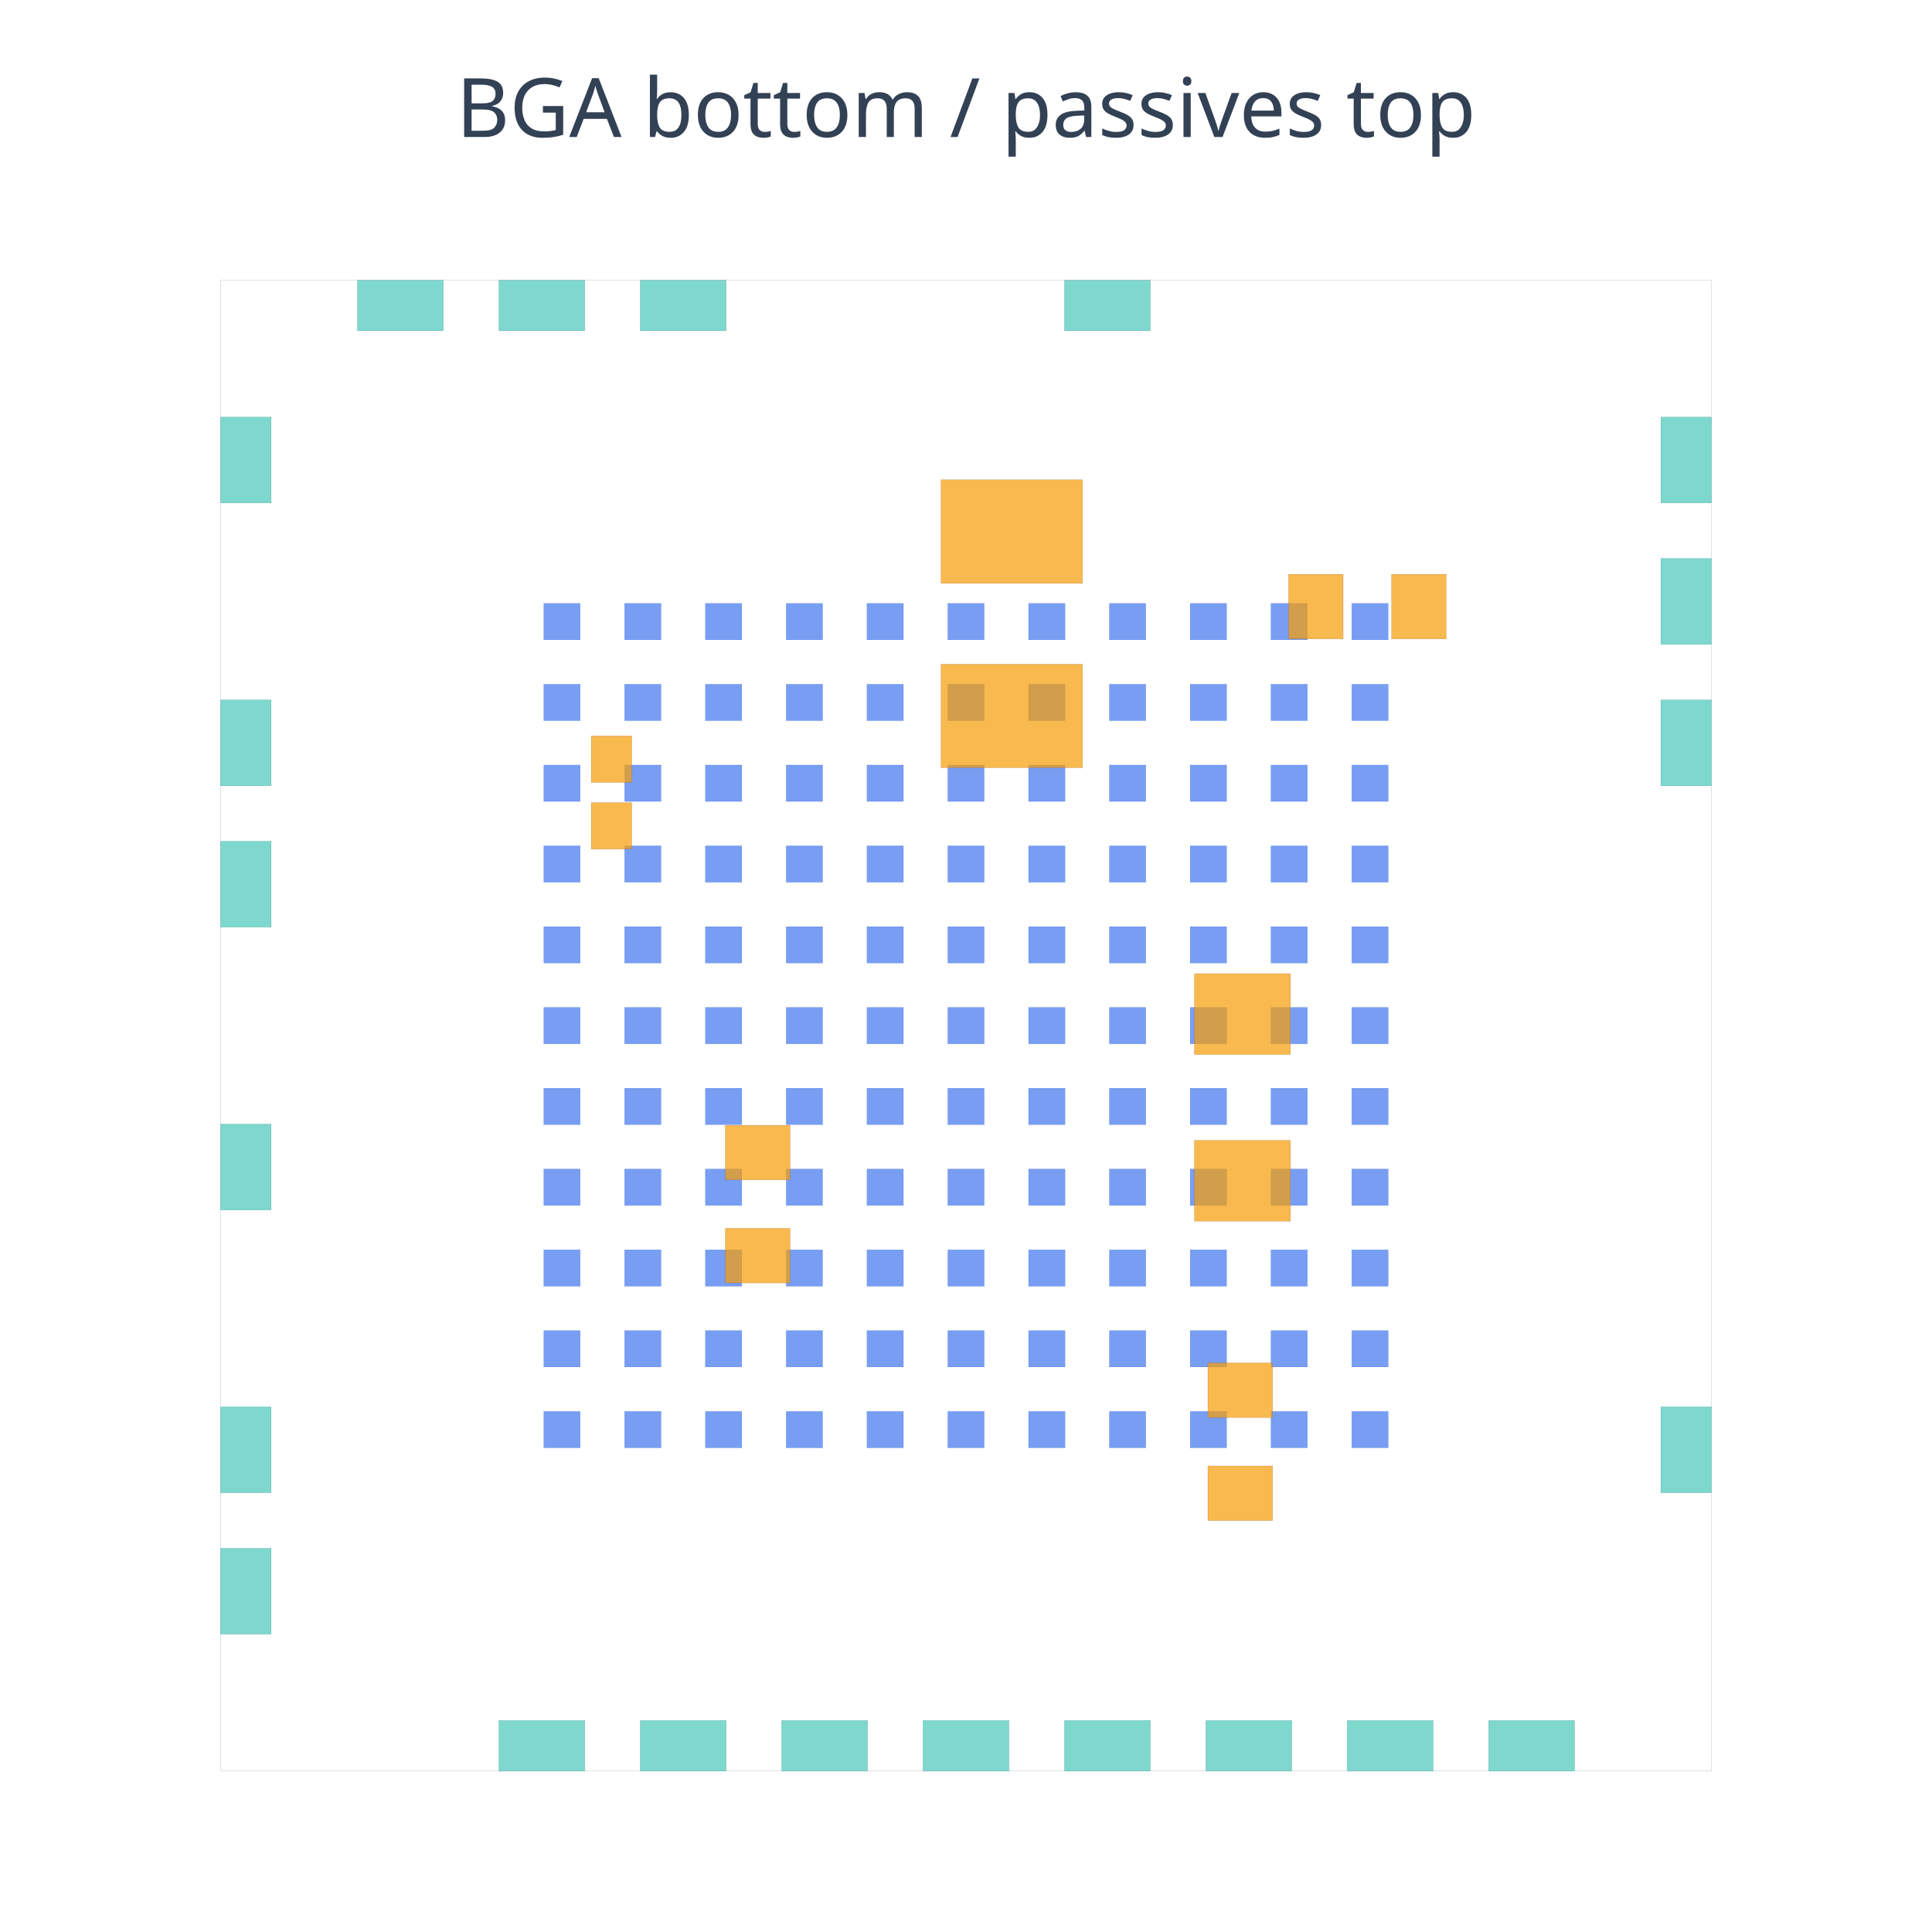
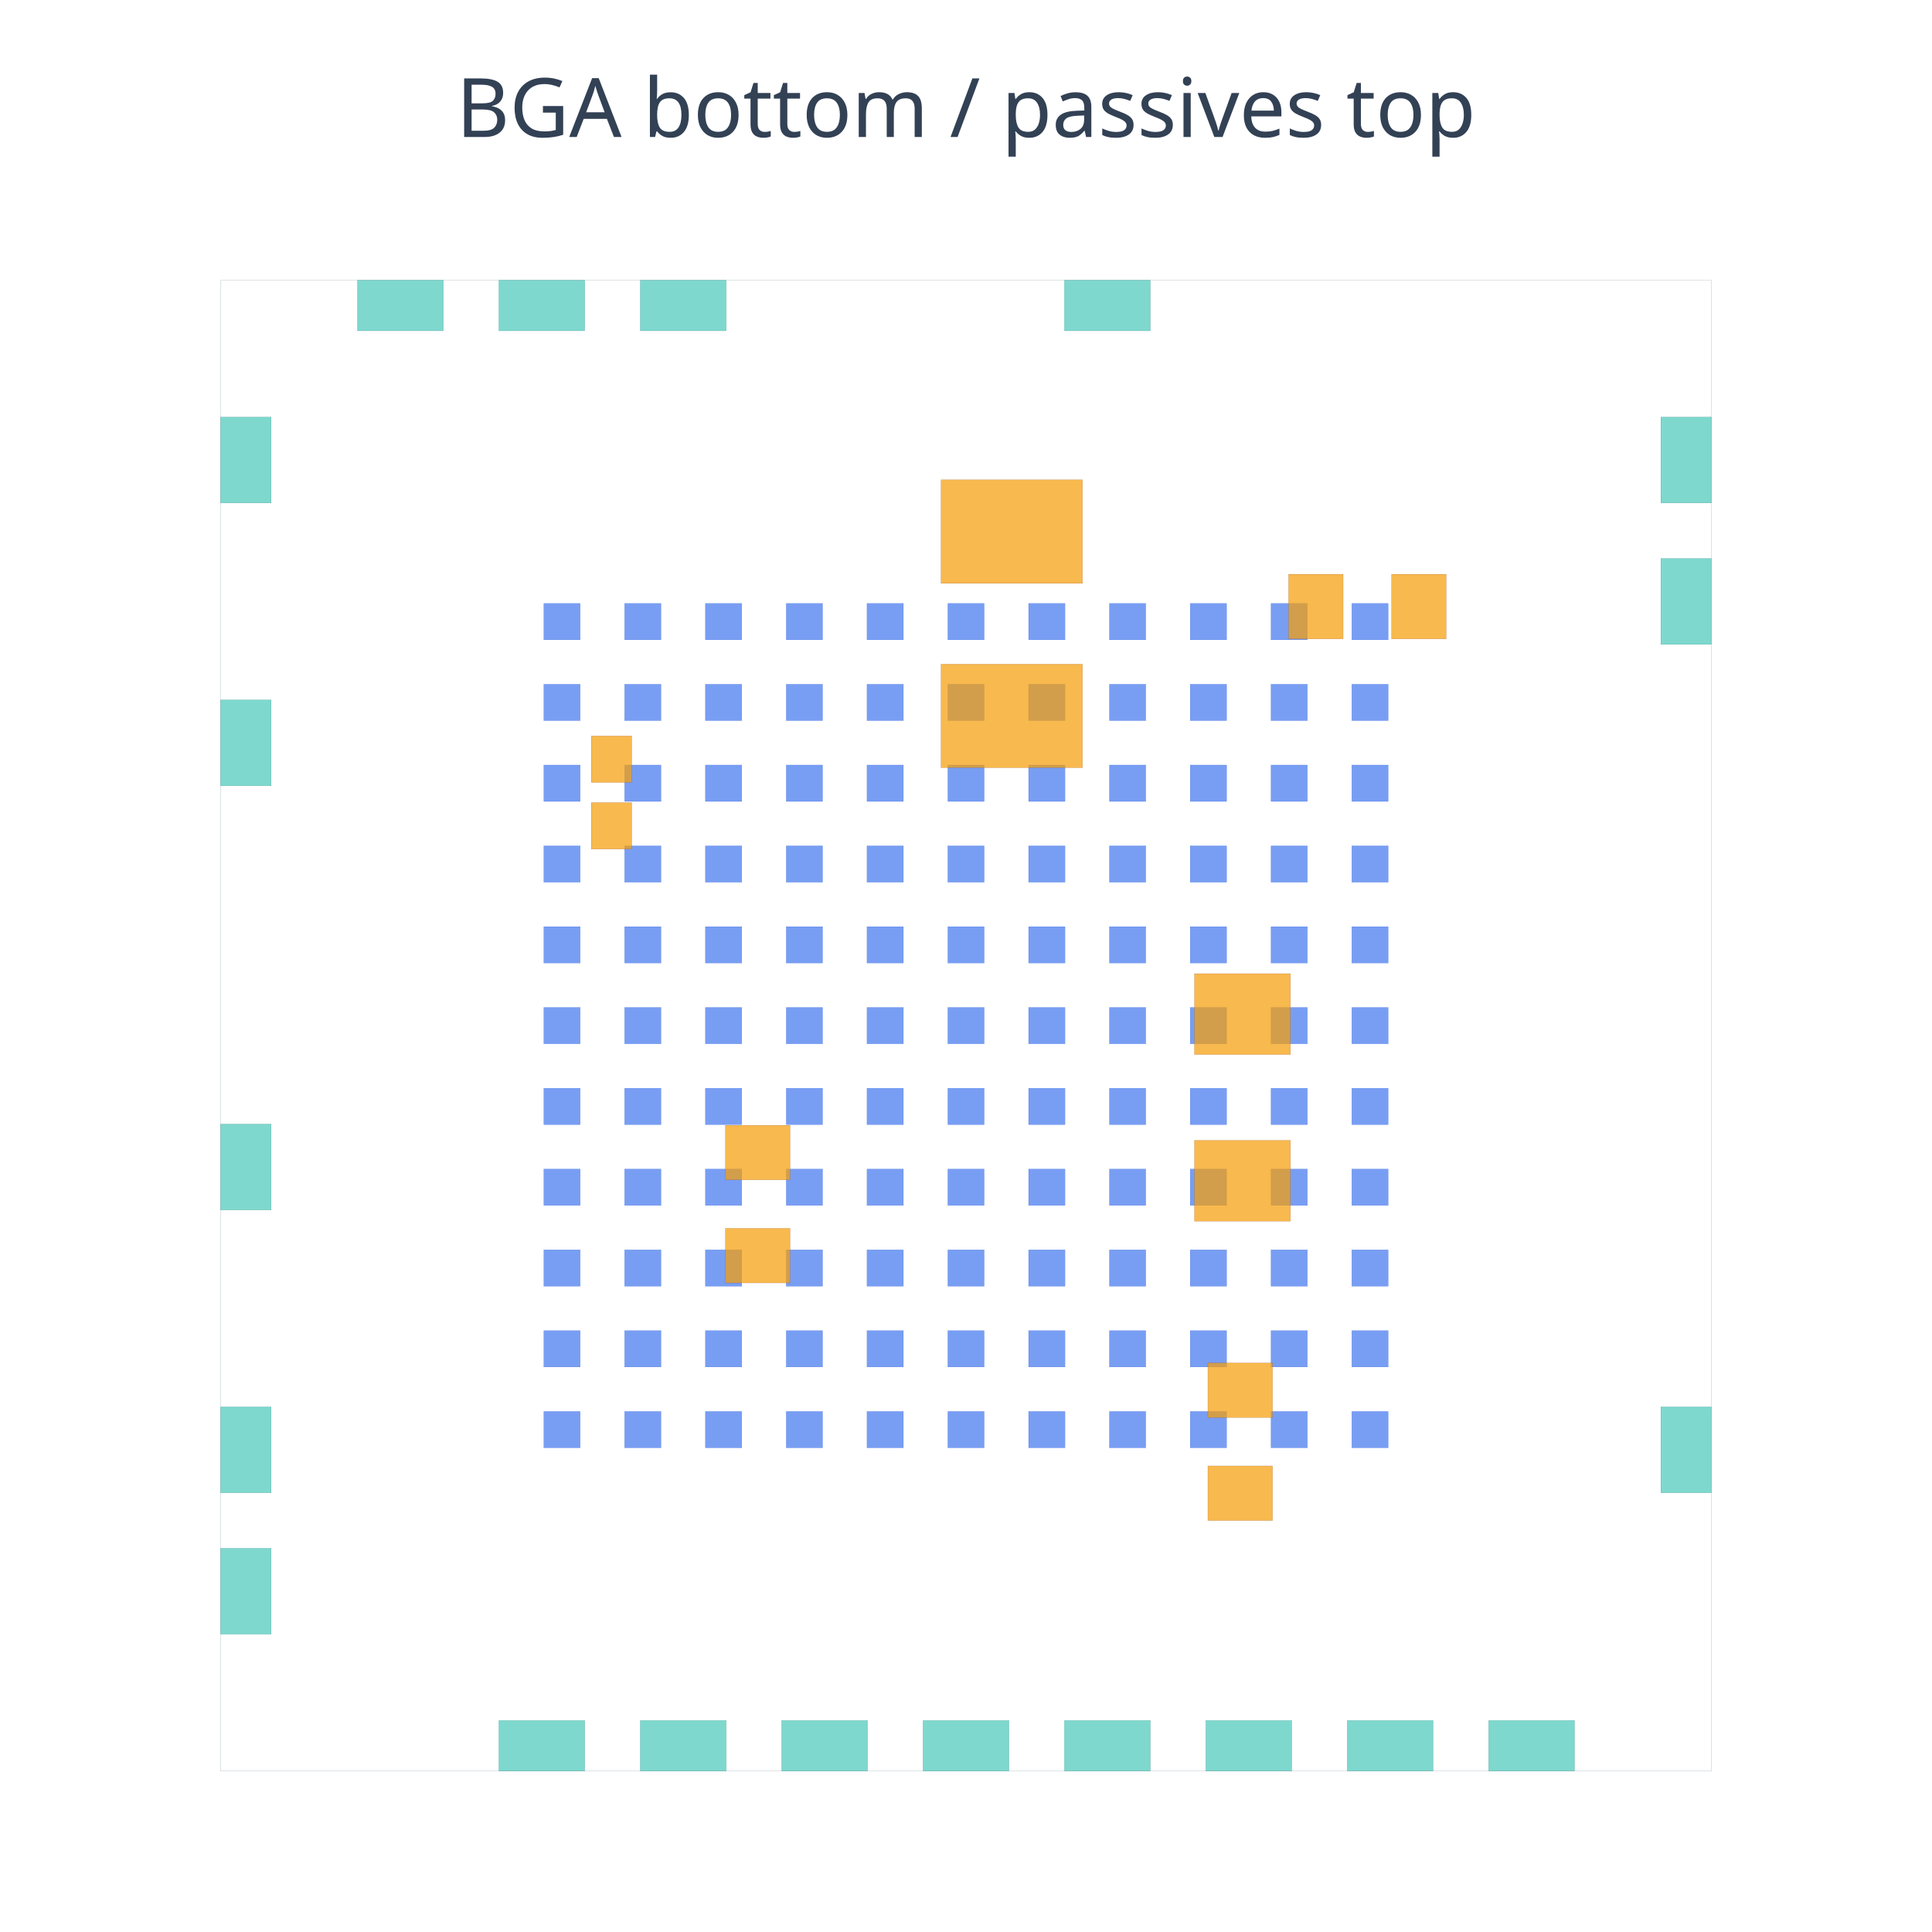
<svg xmlns="http://www.w3.org/2000/svg" width="480" height="480" viewBox="0 0 480 480">
  <rect width="100%" height="100%" fill="white" />
  <g>
    <rect data-type="rect" data-label="board" data-x="0" data-y="0" x="54.815" y="69.63" width="370.37" height="370.37" fill="rgba(255,255,255,0)" stroke="#64748b" stroke-width="0.04" />
  </g>
  <g>
    <rect data-type="rect" data-label="BGA" data-x="4" data-y="4" x="335.855" y="149.927" width="9.033" height="9.033" fill="rgba(37, 99, 235, 0.62)" stroke="#1d4ed8" stroke-width="0.04" />
  </g>
  <g>
    <rect data-type="rect" data-label="BGA" data-x="3.2" data-y="4" x="315.78" y="149.927" width="9.033" height="9.033" fill="rgba(37, 99, 235, 0.62)" stroke="#1d4ed8" stroke-width="0.04" />
  </g>
  <g>
    <rect data-type="rect" data-label="BGA" data-x="2.4" data-y="4" x="295.706" y="149.927" width="9.033" height="9.033" fill="rgba(37, 99, 235, 0.62)" stroke="#1d4ed8" stroke-width="0.04" />
  </g>
  <g>
    <rect data-type="rect" data-label="BGA" data-x="1.6" data-y="4" x="275.632" y="149.927" width="9.033" height="9.033" fill="rgba(37, 99, 235, 0.62)" stroke="#1d4ed8" stroke-width="0.04" />
  </g>
  <g>
    <rect data-type="rect" data-label="BGA" data-x="0.8" data-y="4" x="255.558" y="149.927" width="9.033" height="9.033" fill="rgba(37, 99, 235, 0.62)" stroke="#1d4ed8" stroke-width="0.04" />
  </g>
  <g>
    <rect data-type="rect" data-label="BGA" data-x="0" data-y="4" x="235.483" y="149.927" width="9.033" height="9.033" fill="rgba(37, 99, 235, 0.62)" stroke="#1d4ed8" stroke-width="0.04" />
  </g>
  <g>
    <rect data-type="rect" data-label="BGA" data-x="-0.8" data-y="4" x="215.409" y="149.927" width="9.033" height="9.033" fill="rgba(37, 99, 235, 0.62)" stroke="#1d4ed8" stroke-width="0.04" />
  </g>
  <g>
    <rect data-type="rect" data-label="BGA" data-x="-1.6" data-y="4" x="195.335" y="149.927" width="9.033" height="9.033" fill="rgba(37, 99, 235, 0.62)" stroke="#1d4ed8" stroke-width="0.04" />
  </g>
  <g>
    <rect data-type="rect" data-label="BGA" data-x="-2.4" data-y="4" x="175.26" y="149.927" width="9.033" height="9.033" fill="rgba(37, 99, 235, 0.62)" stroke="#1d4ed8" stroke-width="0.04" />
  </g>
  <g>
    <rect data-type="rect" data-label="BGA" data-x="-3.2" data-y="4" x="155.186" y="149.927" width="9.033" height="9.033" fill="rgba(37, 99, 235, 0.62)" stroke="#1d4ed8" stroke-width="0.04" />
  </g>
  <g>
    <rect data-type="rect" data-label="BGA" data-x="-4" data-y="4" x="135.112" y="149.927" width="9.033" height="9.033" fill="rgba(37, 99, 235, 0.62)" stroke="#1d4ed8" stroke-width="0.04" />
  </g>
  <g>
    <rect data-type="rect" data-label="BGA" data-x="4" data-y="3.2" x="335.855" y="170.001" width="9.033" height="9.033" fill="rgba(37, 99, 235, 0.62)" stroke="#1d4ed8" stroke-width="0.04" />
  </g>
  <g>
    <rect data-type="rect" data-label="BGA" data-x="3.2" data-y="3.2" x="315.78" y="170.001" width="9.033" height="9.033" fill="rgba(37, 99, 235, 0.62)" stroke="#1d4ed8" stroke-width="0.04" />
  </g>
  <g>
    <rect data-type="rect" data-label="BGA" data-x="2.4" data-y="3.2" x="295.706" y="170.001" width="9.033" height="9.033" fill="rgba(37, 99, 235, 0.62)" stroke="#1d4ed8" stroke-width="0.04" />
  </g>
  <g>
    <rect data-type="rect" data-label="BGA" data-x="1.6" data-y="3.2" x="275.632" y="170.001" width="9.033" height="9.033" fill="rgba(37, 99, 235, 0.62)" stroke="#1d4ed8" stroke-width="0.04" />
  </g>
  <g>
    <rect data-type="rect" data-label="BGA" data-x="0.8" data-y="3.2" x="255.558" y="170.001" width="9.033" height="9.033" fill="rgba(37, 99, 235, 0.62)" stroke="#1d4ed8" stroke-width="0.04" />
  </g>
  <g>
    <rect data-type="rect" data-label="BGA" data-x="0" data-y="3.2" x="235.483" y="170.001" width="9.033" height="9.033" fill="rgba(37, 99, 235, 0.62)" stroke="#1d4ed8" stroke-width="0.04" />
  </g>
  <g>
    <rect data-type="rect" data-label="BGA" data-x="-0.8" data-y="3.2" x="215.409" y="170.001" width="9.033" height="9.033" fill="rgba(37, 99, 235, 0.62)" stroke="#1d4ed8" stroke-width="0.04" />
  </g>
  <g>
    <rect data-type="rect" data-label="BGA" data-x="-1.6" data-y="3.2" x="195.335" y="170.001" width="9.033" height="9.033" fill="rgba(37, 99, 235, 0.62)" stroke="#1d4ed8" stroke-width="0.04" />
  </g>
  <g>
    <rect data-type="rect" data-label="BGA" data-x="-2.4" data-y="3.2" x="175.26" y="170.001" width="9.033" height="9.033" fill="rgba(37, 99, 235, 0.62)" stroke="#1d4ed8" stroke-width="0.04" />
  </g>
  <g>
    <rect data-type="rect" data-label="BGA" data-x="-3.2" data-y="3.2" x="155.186" y="170.001" width="9.033" height="9.033" fill="rgba(37, 99, 235, 0.62)" stroke="#1d4ed8" stroke-width="0.04" />
  </g>
  <g>
    <rect data-type="rect" data-label="BGA" data-x="-4" data-y="3.2" x="135.112" y="170.001" width="9.033" height="9.033" fill="rgba(37, 99, 235, 0.62)" stroke="#1d4ed8" stroke-width="0.04" />
  </g>
  <g>
    <rect data-type="rect" data-label="BGA" data-x="4" data-y="2.4" x="335.855" y="190.075" width="9.033" height="9.033" fill="rgba(37, 99, 235, 0.62)" stroke="#1d4ed8" stroke-width="0.04" />
  </g>
  <g>
    <rect data-type="rect" data-label="BGA" data-x="3.2" data-y="2.4" x="315.78" y="190.075" width="9.033" height="9.033" fill="rgba(37, 99, 235, 0.62)" stroke="#1d4ed8" stroke-width="0.04" />
  </g>
  <g>
    <rect data-type="rect" data-label="BGA" data-x="2.4" data-y="2.4" x="295.706" y="190.075" width="9.033" height="9.033" fill="rgba(37, 99, 235, 0.62)" stroke="#1d4ed8" stroke-width="0.04" />
  </g>
  <g>
    <rect data-type="rect" data-label="BGA" data-x="1.6" data-y="2.4" x="275.632" y="190.075" width="9.033" height="9.033" fill="rgba(37, 99, 235, 0.62)" stroke="#1d4ed8" stroke-width="0.04" />
  </g>
  <g>
    <rect data-type="rect" data-label="BGA" data-x="0.8" data-y="2.4" x="255.558" y="190.075" width="9.033" height="9.033" fill="rgba(37, 99, 235, 0.62)" stroke="#1d4ed8" stroke-width="0.04" />
  </g>
  <g>
    <rect data-type="rect" data-label="BGA" data-x="0" data-y="2.4" x="235.483" y="190.075" width="9.033" height="9.033" fill="rgba(37, 99, 235, 0.62)" stroke="#1d4ed8" stroke-width="0.04" />
  </g>
  <g>
    <rect data-type="rect" data-label="BGA" data-x="-0.8" data-y="2.4" x="215.409" y="190.075" width="9.033" height="9.033" fill="rgba(37, 99, 235, 0.62)" stroke="#1d4ed8" stroke-width="0.04" />
  </g>
  <g>
    <rect data-type="rect" data-label="BGA" data-x="-1.6" data-y="2.4" x="195.335" y="190.075" width="9.033" height="9.033" fill="rgba(37, 99, 235, 0.62)" stroke="#1d4ed8" stroke-width="0.04" />
  </g>
  <g>
    <rect data-type="rect" data-label="BGA" data-x="-2.4" data-y="2.4" x="175.26" y="190.075" width="9.033" height="9.033" fill="rgba(37, 99, 235, 0.62)" stroke="#1d4ed8" stroke-width="0.04" />
  </g>
  <g>
    <rect data-type="rect" data-label="BGA" data-x="-3.2" data-y="2.4" x="155.186" y="190.075" width="9.033" height="9.033" fill="rgba(37, 99, 235, 0.62)" stroke="#1d4ed8" stroke-width="0.04" />
  </g>
  <g>
    <rect data-type="rect" data-label="BGA" data-x="-4" data-y="2.4" x="135.112" y="190.075" width="9.033" height="9.033" fill="rgba(37, 99, 235, 0.62)" stroke="#1d4ed8" stroke-width="0.04" />
  </g>
  <g>
    <rect data-type="rect" data-label="BGA" data-x="4" data-y="1.6" x="335.855" y="210.15" width="9.033" height="9.033" fill="rgba(37, 99, 235, 0.62)" stroke="#1d4ed8" stroke-width="0.04" />
  </g>
  <g>
    <rect data-type="rect" data-label="BGA" data-x="3.2" data-y="1.6" x="315.78" y="210.15" width="9.033" height="9.033" fill="rgba(37, 99, 235, 0.62)" stroke="#1d4ed8" stroke-width="0.04" />
  </g>
  <g>
    <rect data-type="rect" data-label="BGA" data-x="2.4" data-y="1.6" x="295.706" y="210.15" width="9.033" height="9.033" fill="rgba(37, 99, 235, 0.62)" stroke="#1d4ed8" stroke-width="0.04" />
  </g>
  <g>
    <rect data-type="rect" data-label="BGA" data-x="1.6" data-y="1.6" x="275.632" y="210.15" width="9.033" height="9.033" fill="rgba(37, 99, 235, 0.62)" stroke="#1d4ed8" stroke-width="0.04" />
  </g>
  <g>
    <rect data-type="rect" data-label="BGA" data-x="0.8" data-y="1.6" x="255.558" y="210.15" width="9.033" height="9.033" fill="rgba(37, 99, 235, 0.62)" stroke="#1d4ed8" stroke-width="0.04" />
  </g>
  <g>
    <rect data-type="rect" data-label="BGA" data-x="0" data-y="1.6" x="235.483" y="210.15" width="9.033" height="9.033" fill="rgba(37, 99, 235, 0.62)" stroke="#1d4ed8" stroke-width="0.04" />
  </g>
  <g>
    <rect data-type="rect" data-label="BGA" data-x="-0.8" data-y="1.6" x="215.409" y="210.15" width="9.033" height="9.033" fill="rgba(37, 99, 235, 0.62)" stroke="#1d4ed8" stroke-width="0.04" />
  </g>
  <g>
    <rect data-type="rect" data-label="BGA" data-x="-1.6" data-y="1.6" x="195.335" y="210.15" width="9.033" height="9.033" fill="rgba(37, 99, 235, 0.62)" stroke="#1d4ed8" stroke-width="0.04" />
  </g>
  <g>
    <rect data-type="rect" data-label="BGA" data-x="-2.4" data-y="1.6" x="175.26" y="210.15" width="9.033" height="9.033" fill="rgba(37, 99, 235, 0.62)" stroke="#1d4ed8" stroke-width="0.04" />
  </g>
  <g>
    <rect data-type="rect" data-label="BGA" data-x="-3.2" data-y="1.6" x="155.186" y="210.15" width="9.033" height="9.033" fill="rgba(37, 99, 235, 0.62)" stroke="#1d4ed8" stroke-width="0.04" />
  </g>
  <g>
    <rect data-type="rect" data-label="BGA" data-x="-4" data-y="1.6" x="135.112" y="210.15" width="9.033" height="9.033" fill="rgba(37, 99, 235, 0.62)" stroke="#1d4ed8" stroke-width="0.04" />
  </g>
  <g>
    <rect data-type="rect" data-label="BGA" data-x="4" data-y="0.8" x="335.855" y="230.224" width="9.033" height="9.033" fill="rgba(37, 99, 235, 0.62)" stroke="#1d4ed8" stroke-width="0.04" />
  </g>
  <g>
    <rect data-type="rect" data-label="BGA" data-x="3.2" data-y="0.8" x="315.78" y="230.224" width="9.033" height="9.033" fill="rgba(37, 99, 235, 0.62)" stroke="#1d4ed8" stroke-width="0.04" />
  </g>
  <g>
    <rect data-type="rect" data-label="BGA" data-x="2.4" data-y="0.8" x="295.706" y="230.224" width="9.033" height="9.033" fill="rgba(37, 99, 235, 0.62)" stroke="#1d4ed8" stroke-width="0.04" />
  </g>
  <g>
    <rect data-type="rect" data-label="BGA" data-x="1.6" data-y="0.8" x="275.632" y="230.224" width="9.033" height="9.033" fill="rgba(37, 99, 235, 0.62)" stroke="#1d4ed8" stroke-width="0.04" />
  </g>
  <g>
    <rect data-type="rect" data-label="BGA" data-x="0.8" data-y="0.8" x="255.558" y="230.224" width="9.033" height="9.033" fill="rgba(37, 99, 235, 0.62)" stroke="#1d4ed8" stroke-width="0.04" />
  </g>
  <g>
    <rect data-type="rect" data-label="BGA" data-x="0" data-y="0.8" x="235.483" y="230.224" width="9.033" height="9.033" fill="rgba(37, 99, 235, 0.62)" stroke="#1d4ed8" stroke-width="0.04" />
  </g>
  <g>
    <rect data-type="rect" data-label="BGA" data-x="-0.8" data-y="0.8" x="215.409" y="230.224" width="9.033" height="9.033" fill="rgba(37, 99, 235, 0.62)" stroke="#1d4ed8" stroke-width="0.04" />
  </g>
  <g>
    <rect data-type="rect" data-label="BGA" data-x="-1.6" data-y="0.8" x="195.335" y="230.224" width="9.033" height="9.033" fill="rgba(37, 99, 235, 0.62)" stroke="#1d4ed8" stroke-width="0.04" />
  </g>
  <g>
    <rect data-type="rect" data-label="BGA" data-x="-2.4" data-y="0.8" x="175.26" y="230.224" width="9.033" height="9.033" fill="rgba(37, 99, 235, 0.62)" stroke="#1d4ed8" stroke-width="0.04" />
  </g>
  <g>
    <rect data-type="rect" data-label="BGA" data-x="-3.2" data-y="0.8" x="155.186" y="230.224" width="9.033" height="9.033" fill="rgba(37, 99, 235, 0.62)" stroke="#1d4ed8" stroke-width="0.04" />
  </g>
  <g>
    <rect data-type="rect" data-label="BGA" data-x="-4" data-y="0.8" x="135.112" y="230.224" width="9.033" height="9.033" fill="rgba(37, 99, 235, 0.62)" stroke="#1d4ed8" stroke-width="0.04" />
  </g>
  <g>
    <rect data-type="rect" data-label="BGA" data-x="4" data-y="0" x="335.855" y="250.298" width="9.033" height="9.033" fill="rgba(37, 99, 235, 0.62)" stroke="#1d4ed8" stroke-width="0.04" />
  </g>
  <g>
    <rect data-type="rect" data-label="BGA" data-x="3.2" data-y="0" x="315.78" y="250.298" width="9.033" height="9.033" fill="rgba(37, 99, 235, 0.62)" stroke="#1d4ed8" stroke-width="0.04" />
  </g>
  <g>
    <rect data-type="rect" data-label="BGA" data-x="2.4" data-y="0" x="295.706" y="250.298" width="9.033" height="9.033" fill="rgba(37, 99, 235, 0.62)" stroke="#1d4ed8" stroke-width="0.04" />
  </g>
  <g>
    <rect data-type="rect" data-label="BGA" data-x="1.6" data-y="0" x="275.632" y="250.298" width="9.033" height="9.033" fill="rgba(37, 99, 235, 0.62)" stroke="#1d4ed8" stroke-width="0.04" />
  </g>
  <g>
    <rect data-type="rect" data-label="BGA" data-x="0.8" data-y="0" x="255.558" y="250.298" width="9.033" height="9.033" fill="rgba(37, 99, 235, 0.62)" stroke="#1d4ed8" stroke-width="0.04" />
  </g>
  <g>
    <rect data-type="rect" data-label="BGA" data-x="0" data-y="0" x="235.483" y="250.298" width="9.033" height="9.033" fill="rgba(37, 99, 235, 0.62)" stroke="#1d4ed8" stroke-width="0.04" />
  </g>
  <g>
    <rect data-type="rect" data-label="BGA" data-x="-0.8" data-y="0" x="215.409" y="250.298" width="9.033" height="9.033" fill="rgba(37, 99, 235, 0.62)" stroke="#1d4ed8" stroke-width="0.04" />
  </g>
  <g>
    <rect data-type="rect" data-label="BGA" data-x="-1.6" data-y="0" x="195.335" y="250.298" width="9.033" height="9.033" fill="rgba(37, 99, 235, 0.62)" stroke="#1d4ed8" stroke-width="0.04" />
  </g>
  <g>
    <rect data-type="rect" data-label="BGA" data-x="-2.4" data-y="0" x="175.26" y="250.298" width="9.033" height="9.033" fill="rgba(37, 99, 235, 0.62)" stroke="#1d4ed8" stroke-width="0.04" />
  </g>
  <g>
    <rect data-type="rect" data-label="BGA" data-x="-3.2" data-y="0" x="155.186" y="250.298" width="9.033" height="9.033" fill="rgba(37, 99, 235, 0.62)" stroke="#1d4ed8" stroke-width="0.04" />
  </g>
  <g>
    <rect data-type="rect" data-label="BGA" data-x="-4" data-y="0" x="135.112" y="250.298" width="9.033" height="9.033" fill="rgba(37, 99, 235, 0.62)" stroke="#1d4ed8" stroke-width="0.04" />
  </g>
  <g>
    <rect data-type="rect" data-label="BGA" data-x="4" data-y="-0.8" x="335.855" y="270.372" width="9.033" height="9.033" fill="rgba(37, 99, 235, 0.62)" stroke="#1d4ed8" stroke-width="0.04" />
  </g>
  <g>
    <rect data-type="rect" data-label="BGA" data-x="3.2" data-y="-0.8" x="315.78" y="270.372" width="9.033" height="9.033" fill="rgba(37, 99, 235, 0.62)" stroke="#1d4ed8" stroke-width="0.04" />
  </g>
  <g>
    <rect data-type="rect" data-label="BGA" data-x="2.4" data-y="-0.8" x="295.706" y="270.372" width="9.033" height="9.033" fill="rgba(37, 99, 235, 0.62)" stroke="#1d4ed8" stroke-width="0.04" />
  </g>
  <g>
    <rect data-type="rect" data-label="BGA" data-x="1.6" data-y="-0.8" x="275.632" y="270.372" width="9.033" height="9.033" fill="rgba(37, 99, 235, 0.62)" stroke="#1d4ed8" stroke-width="0.04" />
  </g>
  <g>
    <rect data-type="rect" data-label="BGA" data-x="0.8" data-y="-0.8" x="255.558" y="270.372" width="9.033" height="9.033" fill="rgba(37, 99, 235, 0.62)" stroke="#1d4ed8" stroke-width="0.04" />
  </g>
  <g>
    <rect data-type="rect" data-label="BGA" data-x="0" data-y="-0.8" x="235.483" y="270.372" width="9.033" height="9.033" fill="rgba(37, 99, 235, 0.62)" stroke="#1d4ed8" stroke-width="0.04" />
  </g>
  <g>
    <rect data-type="rect" data-label="BGA" data-x="-0.8" data-y="-0.8" x="215.409" y="270.372" width="9.033" height="9.033" fill="rgba(37, 99, 235, 0.62)" stroke="#1d4ed8" stroke-width="0.04" />
  </g>
  <g>
    <rect data-type="rect" data-label="BGA" data-x="-1.6" data-y="-0.8" x="195.335" y="270.372" width="9.033" height="9.033" fill="rgba(37, 99, 235, 0.62)" stroke="#1d4ed8" stroke-width="0.04" />
  </g>
  <g>
    <rect data-type="rect" data-label="BGA" data-x="-2.4" data-y="-0.8" x="175.26" y="270.372" width="9.033" height="9.033" fill="rgba(37, 99, 235, 0.62)" stroke="#1d4ed8" stroke-width="0.04" />
  </g>
  <g>
    <rect data-type="rect" data-label="BGA" data-x="-3.2" data-y="-0.8" x="155.186" y="270.372" width="9.033" height="9.033" fill="rgba(37, 99, 235, 0.62)" stroke="#1d4ed8" stroke-width="0.04" />
  </g>
  <g>
    <rect data-type="rect" data-label="BGA" data-x="-4" data-y="-0.8" x="135.112" y="270.372" width="9.033" height="9.033" fill="rgba(37, 99, 235, 0.62)" stroke="#1d4ed8" stroke-width="0.04" />
  </g>
  <g>
    <rect data-type="rect" data-label="BGA" data-x="4" data-y="-1.6" x="335.855" y="290.447" width="9.033" height="9.033" fill="rgba(37, 99, 235, 0.62)" stroke="#1d4ed8" stroke-width="0.04" />
  </g>
  <g>
    <rect data-type="rect" data-label="BGA" data-x="3.2" data-y="-1.6" x="315.78" y="290.447" width="9.033" height="9.033" fill="rgba(37, 99, 235, 0.62)" stroke="#1d4ed8" stroke-width="0.04" />
  </g>
  <g>
    <rect data-type="rect" data-label="BGA" data-x="2.4" data-y="-1.6" x="295.706" y="290.447" width="9.033" height="9.033" fill="rgba(37, 99, 235, 0.62)" stroke="#1d4ed8" stroke-width="0.04" />
  </g>
  <g>
    <rect data-type="rect" data-label="BGA" data-x="1.6" data-y="-1.6" x="275.632" y="290.447" width="9.033" height="9.033" fill="rgba(37, 99, 235, 0.62)" stroke="#1d4ed8" stroke-width="0.04" />
  </g>
  <g>
    <rect data-type="rect" data-label="BGA" data-x="0.8" data-y="-1.6" x="255.558" y="290.447" width="9.033" height="9.033" fill="rgba(37, 99, 235, 0.62)" stroke="#1d4ed8" stroke-width="0.04" />
  </g>
  <g>
    <rect data-type="rect" data-label="BGA" data-x="0" data-y="-1.6" x="235.483" y="290.447" width="9.033" height="9.033" fill="rgba(37, 99, 235, 0.62)" stroke="#1d4ed8" stroke-width="0.04" />
  </g>
  <g>
    <rect data-type="rect" data-label="BGA" data-x="-0.8" data-y="-1.6" x="215.409" y="290.447" width="9.033" height="9.033" fill="rgba(37, 99, 235, 0.62)" stroke="#1d4ed8" stroke-width="0.04" />
  </g>
  <g>
    <rect data-type="rect" data-label="BGA" data-x="-1.6" data-y="-1.6" x="195.335" y="290.447" width="9.033" height="9.033" fill="rgba(37, 99, 235, 0.62)" stroke="#1d4ed8" stroke-width="0.04" />
  </g>
  <g>
    <rect data-type="rect" data-label="BGA" data-x="-2.4" data-y="-1.6" x="175.26" y="290.447" width="9.033" height="9.033" fill="rgba(37, 99, 235, 0.62)" stroke="#1d4ed8" stroke-width="0.04" />
  </g>
  <g>
    <rect data-type="rect" data-label="BGA" data-x="-3.2" data-y="-1.6" x="155.186" y="290.447" width="9.033" height="9.033" fill="rgba(37, 99, 235, 0.62)" stroke="#1d4ed8" stroke-width="0.04" />
  </g>
  <g>
    <rect data-type="rect" data-label="BGA" data-x="-4" data-y="-1.6" x="135.112" y="290.447" width="9.033" height="9.033" fill="rgba(37, 99, 235, 0.62)" stroke="#1d4ed8" stroke-width="0.04" />
  </g>
  <g>
    <rect data-type="rect" data-label="BGA" data-x="4" data-y="-2.4" x="335.855" y="310.521" width="9.033" height="9.033" fill="rgba(37, 99, 235, 0.62)" stroke="#1d4ed8" stroke-width="0.04" />
  </g>
  <g>
    <rect data-type="rect" data-label="BGA" data-x="3.2" data-y="-2.4" x="315.78" y="310.521" width="9.033" height="9.033" fill="rgba(37, 99, 235, 0.62)" stroke="#1d4ed8" stroke-width="0.04" />
  </g>
  <g>
    <rect data-type="rect" data-label="BGA" data-x="2.4" data-y="-2.4" x="295.706" y="310.521" width="9.033" height="9.033" fill="rgba(37, 99, 235, 0.62)" stroke="#1d4ed8" stroke-width="0.04" />
  </g>
  <g>
    <rect data-type="rect" data-label="BGA" data-x="1.6" data-y="-2.4" x="275.632" y="310.521" width="9.033" height="9.033" fill="rgba(37, 99, 235, 0.62)" stroke="#1d4ed8" stroke-width="0.04" />
  </g>
  <g>
    <rect data-type="rect" data-label="BGA" data-x="0.8" data-y="-2.4" x="255.558" y="310.521" width="9.033" height="9.033" fill="rgba(37, 99, 235, 0.62)" stroke="#1d4ed8" stroke-width="0.04" />
  </g>
  <g>
    <rect data-type="rect" data-label="BGA" data-x="0" data-y="-2.4" x="235.483" y="310.521" width="9.033" height="9.033" fill="rgba(37, 99, 235, 0.62)" stroke="#1d4ed8" stroke-width="0.04" />
  </g>
  <g>
    <rect data-type="rect" data-label="BGA" data-x="-0.8" data-y="-2.4" x="215.409" y="310.521" width="9.033" height="9.033" fill="rgba(37, 99, 235, 0.62)" stroke="#1d4ed8" stroke-width="0.04" />
  </g>
  <g>
    <rect data-type="rect" data-label="BGA" data-x="-1.6" data-y="-2.4" x="195.335" y="310.521" width="9.033" height="9.033" fill="rgba(37, 99, 235, 0.62)" stroke="#1d4ed8" stroke-width="0.04" />
  </g>
  <g>
    <rect data-type="rect" data-label="BGA" data-x="-2.4" data-y="-2.4" x="175.26" y="310.521" width="9.033" height="9.033" fill="rgba(37, 99, 235, 0.62)" stroke="#1d4ed8" stroke-width="0.04" />
  </g>
  <g>
    <rect data-type="rect" data-label="BGA" data-x="-3.2" data-y="-2.4" x="155.186" y="310.521" width="9.033" height="9.033" fill="rgba(37, 99, 235, 0.62)" stroke="#1d4ed8" stroke-width="0.04" />
  </g>
  <g>
    <rect data-type="rect" data-label="BGA" data-x="-4" data-y="-2.4" x="135.112" y="310.521" width="9.033" height="9.033" fill="rgba(37, 99, 235, 0.62)" stroke="#1d4ed8" stroke-width="0.04" />
  </g>
  <g>
    <rect data-type="rect" data-label="BGA" data-x="4" data-y="-3.2" x="335.855" y="330.595" width="9.033" height="9.033" fill="rgba(37, 99, 235, 0.62)" stroke="#1d4ed8" stroke-width="0.04" />
  </g>
  <g>
    <rect data-type="rect" data-label="BGA" data-x="3.2" data-y="-3.2" x="315.78" y="330.595" width="9.033" height="9.033" fill="rgba(37, 99, 235, 0.62)" stroke="#1d4ed8" stroke-width="0.04" />
  </g>
  <g>
    <rect data-type="rect" data-label="BGA" data-x="2.4" data-y="-3.2" x="295.706" y="330.595" width="9.033" height="9.033" fill="rgba(37, 99, 235, 0.62)" stroke="#1d4ed8" stroke-width="0.04" />
  </g>
  <g>
    <rect data-type="rect" data-label="BGA" data-x="1.6" data-y="-3.2" x="275.632" y="330.595" width="9.033" height="9.033" fill="rgba(37, 99, 235, 0.62)" stroke="#1d4ed8" stroke-width="0.04" />
  </g>
  <g>
    <rect data-type="rect" data-label="BGA" data-x="0.8" data-y="-3.2" x="255.558" y="330.595" width="9.033" height="9.033" fill="rgba(37, 99, 235, 0.62)" stroke="#1d4ed8" stroke-width="0.04" />
  </g>
  <g>
    <rect data-type="rect" data-label="BGA" data-x="0" data-y="-3.2" x="235.483" y="330.595" width="9.033" height="9.033" fill="rgba(37, 99, 235, 0.62)" stroke="#1d4ed8" stroke-width="0.04" />
  </g>
  <g>
    <rect data-type="rect" data-label="BGA" data-x="-0.8" data-y="-3.2" x="215.409" y="330.595" width="9.033" height="9.033" fill="rgba(37, 99, 235, 0.62)" stroke="#1d4ed8" stroke-width="0.04" />
  </g>
  <g>
    <rect data-type="rect" data-label="BGA" data-x="-1.6" data-y="-3.2" x="195.335" y="330.595" width="9.033" height="9.033" fill="rgba(37, 99, 235, 0.62)" stroke="#1d4ed8" stroke-width="0.04" />
  </g>
  <g>
    <rect data-type="rect" data-label="BGA" data-x="-2.4" data-y="-3.2" x="175.26" y="330.595" width="9.033" height="9.033" fill="rgba(37, 99, 235, 0.62)" stroke="#1d4ed8" stroke-width="0.04" />
  </g>
  <g>
    <rect data-type="rect" data-label="BGA" data-x="-3.2" data-y="-3.2" x="155.186" y="330.595" width="9.033" height="9.033" fill="rgba(37, 99, 235, 0.62)" stroke="#1d4ed8" stroke-width="0.04" />
  </g>
  <g>
    <rect data-type="rect" data-label="BGA" data-x="-4" data-y="-3.2" x="135.112" y="330.595" width="9.033" height="9.033" fill="rgba(37, 99, 235, 0.62)" stroke="#1d4ed8" stroke-width="0.04" />
  </g>
  <g>
    <rect data-type="rect" data-label="BGA" data-x="4" data-y="-4" x="335.855" y="350.669" width="9.033" height="9.033" fill="rgba(37, 99, 235, 0.62)" stroke="#1d4ed8" stroke-width="0.04" />
  </g>
  <g>
    <rect data-type="rect" data-label="BGA" data-x="3.2" data-y="-4" x="315.78" y="350.669" width="9.033" height="9.033" fill="rgba(37, 99, 235, 0.62)" stroke="#1d4ed8" stroke-width="0.04" />
  </g>
  <g>
    <rect data-type="rect" data-label="BGA" data-x="2.4" data-y="-4" x="295.706" y="350.669" width="9.033" height="9.033" fill="rgba(37, 99, 235, 0.62)" stroke="#1d4ed8" stroke-width="0.04" />
  </g>
  <g>
    <rect data-type="rect" data-label="BGA" data-x="1.6" data-y="-4" x="275.632" y="350.669" width="9.033" height="9.033" fill="rgba(37, 99, 235, 0.62)" stroke="#1d4ed8" stroke-width="0.04" />
  </g>
  <g>
    <rect data-type="rect" data-label="BGA" data-x="0.8" data-y="-4" x="255.558" y="350.669" width="9.033" height="9.033" fill="rgba(37, 99, 235, 0.62)" stroke="#1d4ed8" stroke-width="0.04" />
  </g>
  <g>
    <rect data-type="rect" data-label="BGA" data-x="0" data-y="-4" x="235.483" y="350.669" width="9.033" height="9.033" fill="rgba(37, 99, 235, 0.62)" stroke="#1d4ed8" stroke-width="0.04" />
  </g>
  <g>
    <rect data-type="rect" data-label="BGA" data-x="-0.8" data-y="-4" x="215.409" y="350.669" width="9.033" height="9.033" fill="rgba(37, 99, 235, 0.62)" stroke="#1d4ed8" stroke-width="0.04" />
  </g>
  <g>
    <rect data-type="rect" data-label="BGA" data-x="-1.6" data-y="-4" x="195.335" y="350.669" width="9.033" height="9.033" fill="rgba(37, 99, 235, 0.62)" stroke="#1d4ed8" stroke-width="0.04" />
  </g>
  <g>
    <rect data-type="rect" data-label="BGA" data-x="-2.4" data-y="-4" x="175.26" y="350.669" width="9.033" height="9.033" fill="rgba(37, 99, 235, 0.62)" stroke="#1d4ed8" stroke-width="0.04" />
  </g>
  <g>
    <rect data-type="rect" data-label="BGA" data-x="-3.2" data-y="-4" x="155.186" y="350.669" width="9.033" height="9.033" fill="rgba(37, 99, 235, 0.62)" stroke="#1d4ed8" stroke-width="0.04" />
  </g>
  <g>
    <rect data-type="rect" data-label="BGA" data-x="-4" data-y="-4" x="135.112" y="350.669" width="9.033" height="9.033" fill="rgba(37, 99, 235, 0.62)" stroke="#1d4ed8" stroke-width="0.04" />
  </g>
  <g>
+     <rect data-type="rect" data-label="IO" data-x="7.13" data-y="4.2" x="412.639" y="138.76" width="12.546" height="21.329" fill="rgba(20, 184, 166, 0.55)" stroke="#0f766e" stroke-width="0.04" />
+   </g>
+   <g>
+     <rect data-type="rect" data-label="IO" data-x="-5.6" data-y="7.13" x="88.816" y="69.63" width="21.329" height="12.546" fill="rgba(20, 184, 166, 0.55)" stroke="#0f766e" stroke-width="0.04" />
+   </g>
+   <g>
+     <rect data-type="rect" data-label="IO" data-x="-7.13" data-y="-5.6" x="54.815" y="384.67" width="12.546" height="21.329" fill="rgba(20, 184, 166, 0.55)" stroke="#0f766e" stroke-width="0.04" />
+   </g>
+   <g>
+     <rect data-type="rect" data-label="IO" data-x="-7.13" data-y="-4.2" x="54.815" y="349.54" width="12.546" height="21.329" fill="rgba(20, 184, 166, 0.55)" stroke="#0f766e" stroke-width="0.04" />
+   </g>
+   <g>
+     <rect data-type="rect" data-label="IO" data-x="1.4" data-y="7.13" x="264.466" y="69.63" width="21.329" height="12.546" fill="rgba(20, 184, 166, 0.55)" stroke="#0f766e" stroke-width="0.04" />
+   </g>
+   <g>
+     <rect data-type="rect" data-label="IO" data-x="-7.13" data-y="2.8" x="54.815" y="173.89" width="12.546" height="21.329" fill="rgba(20, 184, 166, 0.55)" stroke="#0f766e" stroke-width="0.04" />
+   </g>
+   <g>
+     <rect data-type="rect" data-label="IO" data-x="7.13" data-y="5.6" x="412.639" y="103.63" width="12.546" height="21.329" fill="rgba(20, 184, 166, 0.55)" stroke="#0f766e" stroke-width="0.04" />
+   </g>
+   <g>
+     <rect data-type="rect" data-label="IO" data-x="-2.8" data-y="-7.13" x="159.076" y="427.454" width="21.329" height="12.546" fill="rgba(20, 184, 166, 0.55)" stroke="#0f766e" stroke-width="0.04" />
+   </g>
+   <g>
    <rect data-type="rect" data-label="IO" data-x="1.4" data-y="-7.13" x="264.466" y="427.454" width="21.329" height="12.546" fill="rgba(20, 184, 166, 0.55)" stroke="#0f766e" stroke-width="0.04" />
-   </g>
-   <g>
-     <rect data-type="rect" data-label="IO" data-x="7.13" data-y="2.8" x="412.639" y="173.89" width="12.546" height="21.329" fill="rgba(20, 184, 166, 0.55)" stroke="#0f766e" stroke-width="0.04" />
-   </g>
-   <g>
-     <rect data-type="rect" data-label="IO" data-x="7.13" data-y="4.2" x="412.639" y="138.76" width="12.546" height="21.329" fill="rgba(20, 184, 166, 0.55)" stroke="#0f766e" stroke-width="0.04" />
-   </g>
-   <g>
-     <rect data-type="rect" data-label="IO" data-x="-5.6" data-y="7.13" x="88.816" y="69.63" width="21.329" height="12.546" fill="rgba(20, 184, 166, 0.55)" stroke="#0f766e" stroke-width="0.04" />
-   </g>
-   <g>
-     <rect data-type="rect" data-label="IO" data-x="-7.13" data-y="-5.6" x="54.815" y="384.67" width="12.546" height="21.329" fill="rgba(20, 184, 166, 0.55)" stroke="#0f766e" stroke-width="0.04" />
-   </g>
-   <g>
-     <rect data-type="rect" data-label="IO" data-x="-7.13" data-y="-4.2" x="54.815" y="349.54" width="12.546" height="21.329" fill="rgba(20, 184, 166, 0.55)" stroke="#0f766e" stroke-width="0.04" />
-   </g>
-   <g>
-     <rect data-type="rect" data-label="IO" data-x="1.4" data-y="7.13" x="264.466" y="69.63" width="21.329" height="12.546" fill="rgba(20, 184, 166, 0.55)" stroke="#0f766e" stroke-width="0.04" />
-   </g>
-   <g>
-     <rect data-type="rect" data-label="IO" data-x="-7.13" data-y="2.8" x="54.815" y="173.89" width="12.546" height="21.329" fill="rgba(20, 184, 166, 0.55)" stroke="#0f766e" stroke-width="0.04" />
-   </g>
-   <g>
-     <rect data-type="rect" data-label="IO" data-x="7.13" data-y="5.6" x="412.639" y="103.63" width="12.546" height="21.329" fill="rgba(20, 184, 166, 0.55)" stroke="#0f766e" stroke-width="0.04" />
-   </g>
-   <g>
-     <rect data-type="rect" data-label="IO" data-x="-2.8" data-y="-7.13" x="159.076" y="427.454" width="21.329" height="12.546" fill="rgba(20, 184, 166, 0.55)" stroke="#0f766e" stroke-width="0.04" />
-   </g>
-   <g>
-     <rect data-type="rect" data-label="IO" data-x="-7.13" data-y="1.4" x="54.815" y="209.02" width="12.546" height="21.329" fill="rgba(20, 184, 166, 0.55)" stroke="#0f766e" stroke-width="0.04" />
  </g>
  <g>
    <rect data-type="rect" data-label="IO" data-x="-7.13" data-y="-1.4" x="54.815" y="279.28" width="12.546" height="21.329" fill="rgba(20, 184, 166, 0.55)" stroke="#0f766e" stroke-width="0.04" />
  </g>
  <g>
    <rect data-type="rect" data-label="IO" data-x="-7.13" data-y="5.6" x="54.815" y="103.63" width="12.546" height="21.329" fill="rgba(20, 184, 166, 0.55)" stroke="#0f766e" stroke-width="0.04" />
  </g>
  <g>
    <rect data-type="rect" data-label="IO" data-x="7.13" data-y="-4.2" x="412.639" y="349.54" width="12.546" height="21.329" fill="rgba(20, 184, 166, 0.55)" stroke="#0f766e" stroke-width="0.04" />
  </g>
  <g>
    <rect data-type="rect" data-label="IO" data-x="-4.2" data-y="7.13" x="123.946" y="69.63" width="21.329" height="12.546" fill="rgba(20, 184, 166, 0.55)" stroke="#0f766e" stroke-width="0.04" />
  </g>
  <g>
    <rect data-type="rect" data-label="IO" data-x="-4.2" data-y="-7.13" x="123.946" y="427.454" width="21.329" height="12.546" fill="rgba(20, 184, 166, 0.55)" stroke="#0f766e" stroke-width="0.04" />
  </g>
  <g>
    <rect data-type="rect" data-label="IO" data-x="5.6" data-y="-7.13" x="369.855" y="427.454" width="21.329" height="12.546" fill="rgba(20, 184, 166, 0.55)" stroke="#0f766e" stroke-width="0.04" />
  </g>
  <g>
    <rect data-type="rect" data-label="IO" data-x="0" data-y="-7.13" x="229.336" y="427.454" width="21.329" height="12.546" fill="rgba(20, 184, 166, 0.55)" stroke="#0f766e" stroke-width="0.04" />
  </g>
  <g>
    <rect data-type="rect" data-label="IO" data-x="-1.4" data-y="-7.13" x="194.206" y="427.454" width="21.329" height="12.546" fill="rgba(20, 184, 166, 0.55)" stroke="#0f766e" stroke-width="0.04" />
  </g>
  <g>
    <rect data-type="rect" data-label="IO" data-x="-2.8" data-y="7.13" x="159.076" y="69.63" width="21.329" height="12.546" fill="rgba(20, 184, 166, 0.55)" stroke="#0f766e" stroke-width="0.04" />
  </g>
  <g>
    <rect data-type="rect" data-label="IO" data-x="2.8" data-y="-7.13" x="299.596" y="427.454" width="21.329" height="12.546" fill="rgba(20, 184, 166, 0.55)" stroke="#0f766e" stroke-width="0.04" />
  </g>
  <g>
    <rect data-type="rect" data-label="IO" data-x="4.2" data-y="-7.13" x="334.725" y="427.454" width="21.329" height="12.546" fill="rgba(20, 184, 166, 0.55)" stroke="#0f766e" stroke-width="0.04" />
  </g>
  <g>
    <rect data-type="rect" data-label="PASSIVE" data-x="-3.51" data-y="1.9779999999999998" x="146.906" y="199.41" width="10.037" height="11.543" fill="rgba(245, 158, 11, 0.72)" stroke="#92400e" stroke-width="0.04" />
  </g>
  <g>
    <rect data-type="rect" data-label="PASSIVE" data-x="-3.51" data-y="2.638" x="146.906" y="182.849" width="10.037" height="11.543" fill="rgba(245, 158, 11, 0.72)" stroke="#92400e" stroke-width="0.04" />
  </g>
  <g>
    <rect data-type="rect" data-label="PASSIVE" data-x="2.737" data-y="0.11399999999999999" x="296.76" y="241.917" width="23.838" height="20.074" fill="rgba(245, 158, 11, 0.72)" stroke="#92400e" stroke-width="0.04" />
  </g>
  <g>
    <rect data-type="rect" data-label="PASSIVE" data-x="2.737" data-y="-1.536" x="296.76" y="283.32" width="23.838" height="20.074" fill="rgba(245, 158, 11, 0.72)" stroke="#92400e" stroke-width="0.04" />
  </g>
  <g>
    <rect data-type="rect" data-label="PASSIVE" data-x="-2.062" data-y="-2.277" x="180.229" y="305.176" width="16.059" height="13.55" fill="rgba(245, 158, 11, 0.72)" stroke="#92400e" stroke-width="0.04" />
  </g>
  <g>
    <rect data-type="rect" data-label="PASSIVE" data-x="-2.062" data-y="-1.257" x="180.229" y="279.581" width="16.059" height="13.55" fill="rgba(245, 158, 11, 0.72)" stroke="#92400e" stroke-width="0.04" />
  </g>
  <g>
    <rect data-type="rect" data-label="PASSIVE" data-x="3.4640000000000004" data-y="4.149" x="320.147" y="142.675" width="13.55" height="16.059" fill="rgba(245, 158, 11, 0.72)" stroke="#92400e" stroke-width="0.04" />
  </g>
  <g>
    <rect data-type="rect" data-label="PASSIVE" data-x="4.484" data-y="4.149" x="345.741" y="142.675" width="13.55" height="16.059" fill="rgba(245, 158, 11, 0.72)" stroke="#92400e" stroke-width="0.04" />
  </g>
  <g>
    <rect data-type="rect" data-label="PASSIVE" data-x="0.45299999999999996" data-y="3.0665" x="233.802" y="165.008" width="35.13" height="25.72" fill="rgba(245, 158, 11, 0.72)" stroke="#92400e" stroke-width="0.04" />
  </g>
  <g>
    <rect data-type="rect" data-label="PASSIVE" data-x="0.45300000000000007" data-y="4.8915" x="233.802" y="119.213" width="35.13" height="25.72" fill="rgba(245, 158, 11, 0.72)" stroke="#92400e" stroke-width="0.04" />
  </g>
  <g>
    <rect data-type="rect" data-label="PASSIVE" data-x="2.715" data-y="-4.63" x="300.097" y="364.22" width="16.059" height="13.55" fill="rgba(245, 158, 11, 0.72)" stroke="#92400e" stroke-width="0.04" />
  </g>
  <g>
    <rect data-type="rect" data-label="PASSIVE" data-x="2.715" data-y="-3.6100000000000003" x="300.097" y="338.625" width="16.059" height="13.55" fill="rgba(245, 158, 11, 0.72)" stroke="#92400e" stroke-width="0.04" />
  </g>
  <text data-type="text" data-label="BGA bottom / passives top" data-x="0" data-y="8.5608" x="240" y="40" fill="#334155" font-size="20.37" font-family="sans-serif" text-anchor="middle" dominant-baseline="text-after-edge">BGA bottom / passives top</text>
  <g id="crosshair" style="display: none">
    <line id="crosshair-h" y1="0" y2="480" stroke="#666" stroke-width="0.5" />
    <line id="crosshair-v" x1="0" x2="480" stroke="#666" stroke-width="0.5" />
    <text id="coordinates" font-family="monospace" font-size="12" fill="#666" />
  </g>
</svg>
